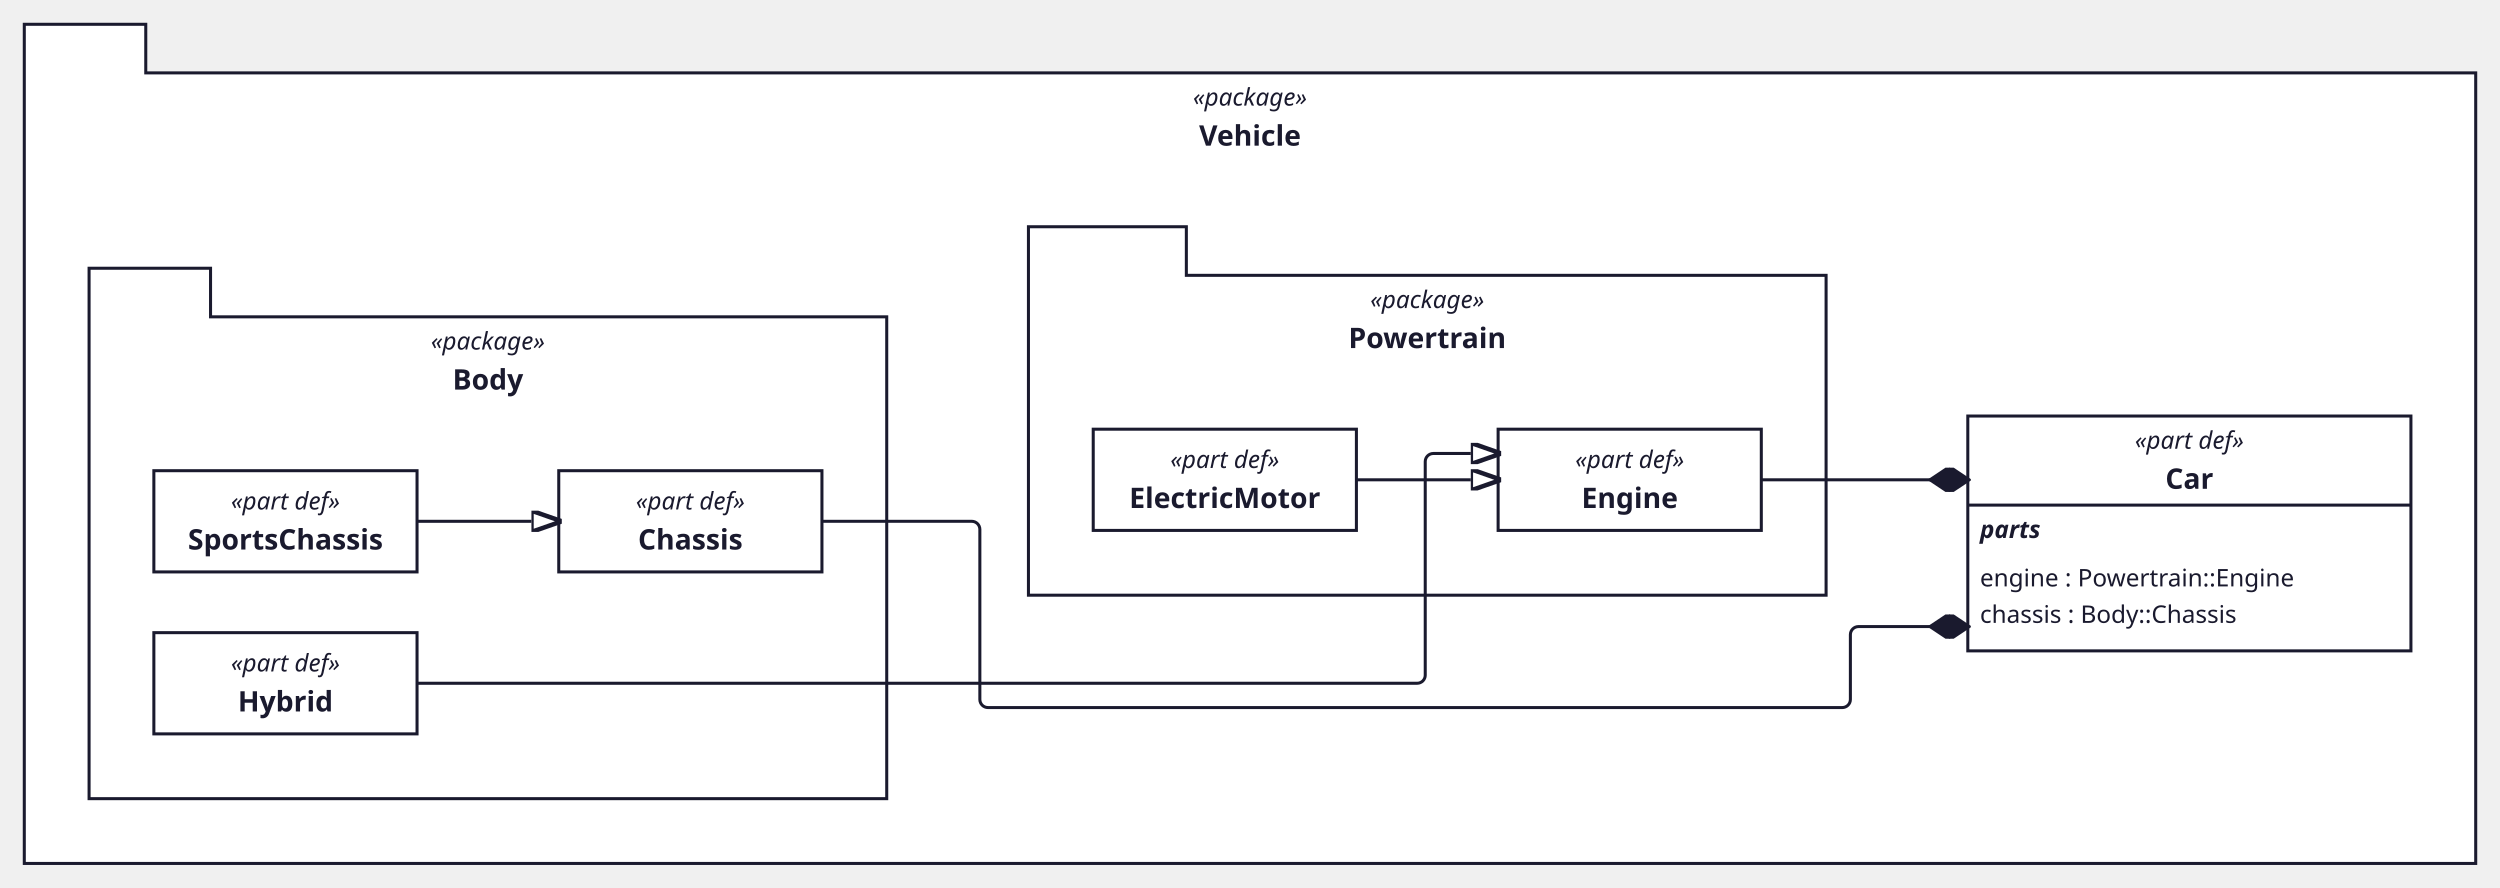
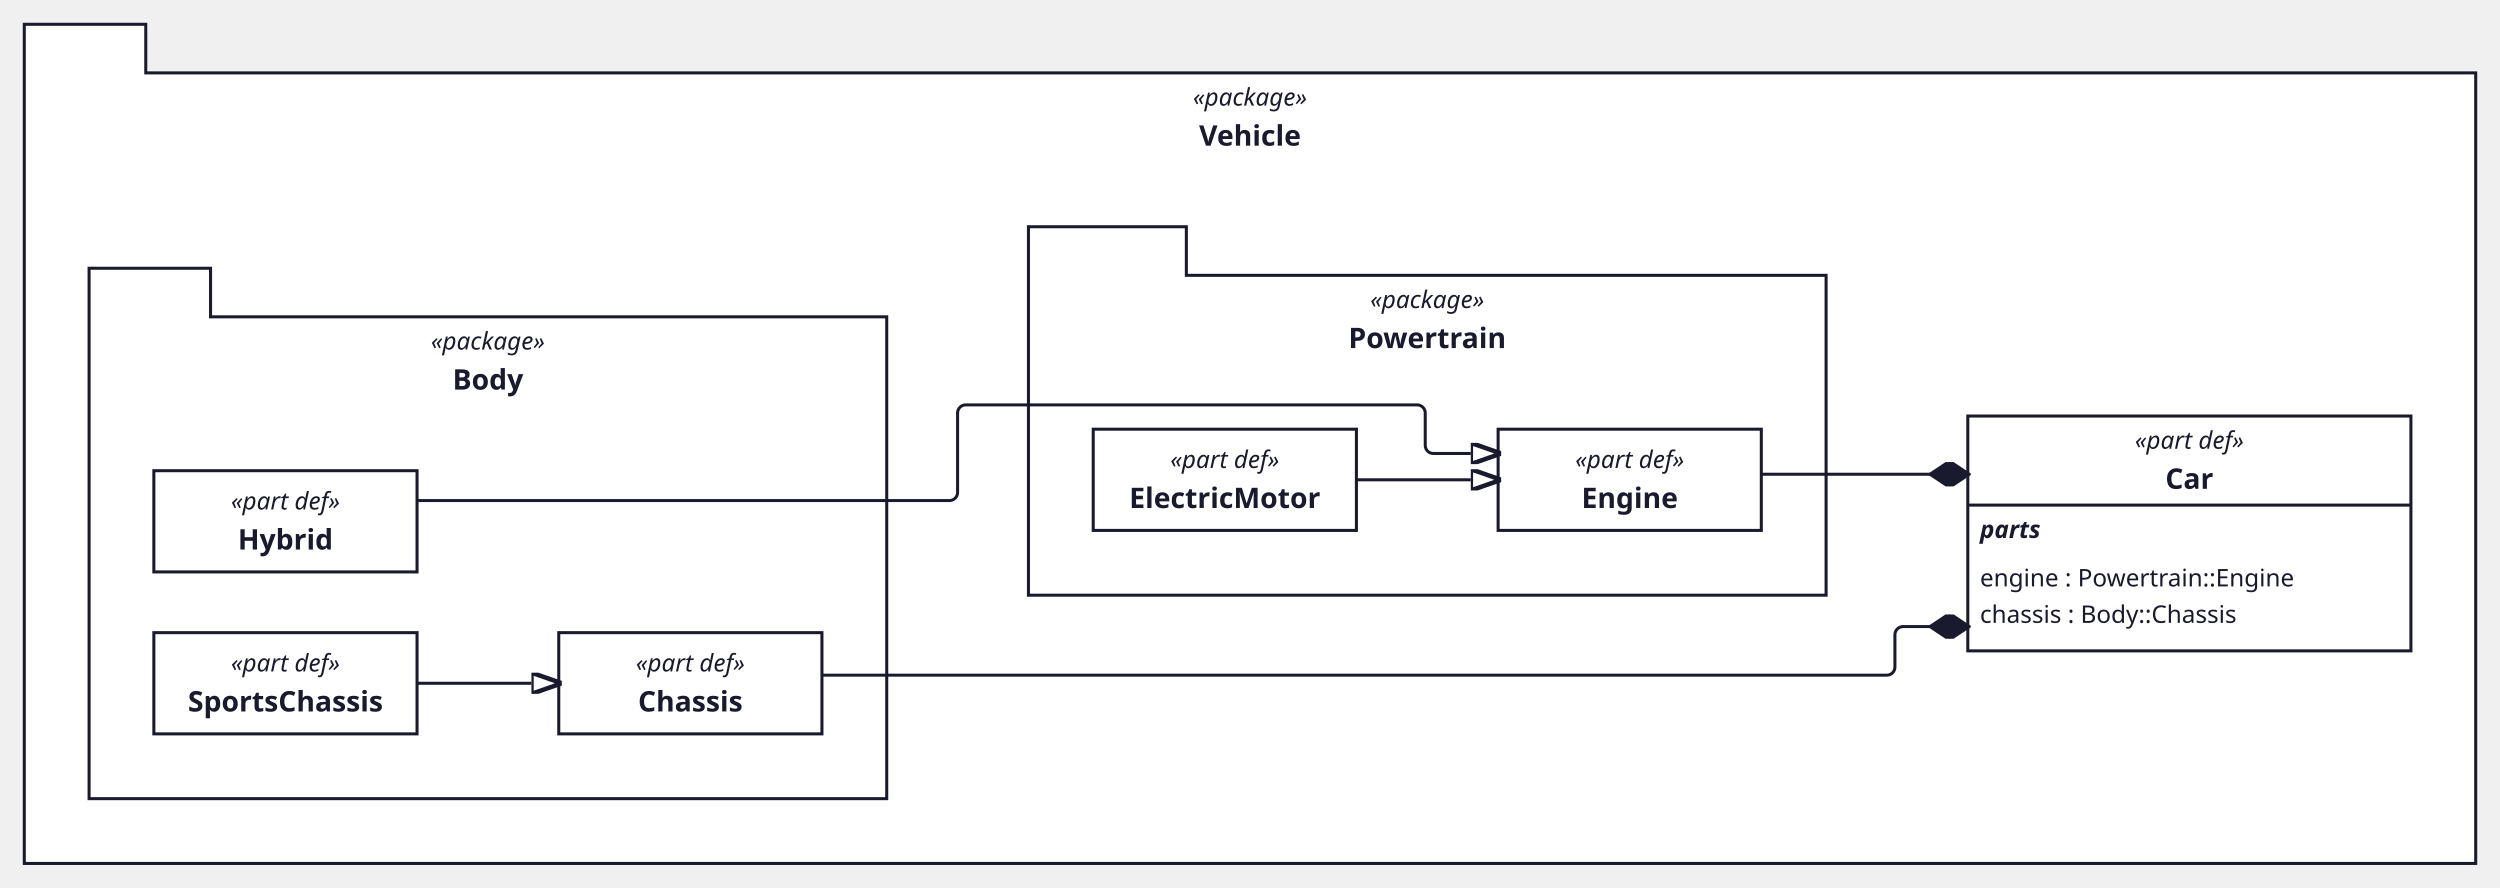
<svg xmlns="http://www.w3.org/2000/svg" width="1234.88" height="438.50" viewBox="0 0 1234.88 438.50">
  <defs>
    <marker id="line-end-open-chevron" markerWidth="10" markerHeight="7" refX="9" refY="3.5" orient="auto">
      <polyline points="0 0, 10 3.5, 0 7" fill="none" stroke="#1A1A2E" stroke-width="1.50" />
    </marker>
    <marker id="line-end-hollow-triangle" markerWidth="10" markerHeight="7" refX="9" refY="3.5" orient="auto">
      <polygon points="0 0, 10 3.5, 0 7" fill="#FFFFFF" stroke="#1A1A2E" stroke-width="1.50" />
    </marker>
    <marker id="line-end-filled-arrow" markerWidth="10" markerHeight="7" refX="9" refY="3.5" orient="auto">
      <polygon points="0 0, 10 3.5, 0 7" fill="#1A1A2E" stroke="#1A1A2E" stroke-width="1.50" />
    </marker>
    <marker id="line-end-hollow-triangle-crossbar" markerWidth="10" markerHeight="7" refX="9" refY="3.5" orient="auto">
      <polygon points="0 0, 10 3.5, 0 7" fill="#FFFFFF" stroke="#1A1A2E" stroke-width="1.50" />
      <line x1="7" y1="0" x2="7" y2="7" stroke="#1A1A2E" stroke-width="1.50" />
    </marker>
    <marker id="line-end-hollow-diamond" markerWidth="14" markerHeight="8" refX="13" refY="4" orient="auto">
      <polygon points="1 4, 7 0, 13 4, 7 8" fill="#FFFFFF" stroke="#1A1A2E" stroke-width="1.50" />
    </marker>
    <marker id="line-end-filled-diamond" markerWidth="14" markerHeight="8" refX="13" refY="4" orient="auto">
      <polygon points="1 4, 7 0, 13 4, 7 8" fill="#1A1A2E" stroke="#1A1A2E" stroke-width="1.50" />
    </marker>
    <marker id="line-end-circle" markerWidth="10" markerHeight="10" refX="9" refY="5" orient="auto">
      <circle cx="5" cy="5" r="4" fill="#FFFFFF" stroke="#1A1A2E" stroke-width="1.50" />
    </marker>
    <marker id="line-end-bar" markerWidth="4" markerHeight="12" refX="2" refY="6" orient="auto">
      <line x1="2" y1="0" x2="2" y2="12" stroke="#1A1A2E" stroke-width="1.50" />
    </marker>
    <filter id="label-bg" x="-0.05" y="-0.05" width="1.1" height="1.1">
      <feFlood flood-color="#FFFFFF" />
      <feComposite in="SourceGraphic" operator="over" />
    </filter>
  </defs>
  <path d="M 12.00 36.00 L 12.00 12.00 L 72.00 12.00 L 72.00 36.00 L 1222.88 36.00 L 1222.88 426.50 L 12.00 426.50 Z" fill="#FFFFFF" stroke="#1A1A2E" stroke-width="1.50" />
  <text x="617.44" y="48.00" font-family="Noto Sans, sans-serif" font-size="12.00" font-style="italic" fill="#1A1A2E" text-anchor="middle" dominant-baseline="middle">«package»</text>
  <text x="617.44" y="67.00" font-family="Noto Sans, sans-serif" font-size="14.00" font-weight="bold" fill="#1A1A2E" text-anchor="middle" dominant-baseline="middle">Vehicle</text>
  <rect x="972.00" y="205.50" width="218.88" height="116.00" fill="#FFFFFF" stroke="#1A1A2E" stroke-width="1.50" />
  <text x="1081.44" y="217.50" font-family="Noto Sans, sans-serif" font-size="12.00" font-style="italic" fill="#1A1A2E" text-anchor="middle" dominant-baseline="middle">«part def»</text>
  <text x="1081.44" y="236.50" font-family="Noto Sans, sans-serif" font-size="14.00" font-weight="bold" fill="#1A1A2E" text-anchor="middle" dominant-baseline="middle">Car</text>
  <line x1="972.00" y1="249.50" x2="1190.88" y2="249.50" stroke="#1A1A2E" stroke-width="1.50" />
  <text x="978.00" y="261.50" font-family="Noto Sans, sans-serif" font-size="12.00" font-weight="bold" font-style="italic" fill="#1A1A2E" text-anchor="start" dominant-baseline="middle">parts</text>
  <text x="978.00" y="285.50" font-family="Noto Sans, sans-serif" font-size="12.00" fill="#1A1A2E" text-anchor="start" dominant-baseline="middle">engine : Powertrain::Engine</text>
  <text x="978.00" y="303.50" font-family="Noto Sans, sans-serif" font-size="12.00" fill="#1A1A2E" text-anchor="start" dominant-baseline="middle">chassis : Body::Chassis</text>
  <path d="M 508.00 136.00 L 508.00 112.00 L 586.00 112.00 L 586.00 136.00 L 902.00 136.00 L 902.00 294.00 L 508.00 294.00 Z" fill="#FFFFFF" stroke="#1A1A2E" stroke-width="1.50" />
  <text x="705.00" y="148.00" font-family="Noto Sans, sans-serif" font-size="12.00" font-style="italic" fill="#1A1A2E" text-anchor="middle" dominant-baseline="middle">«package»</text>
  <text x="705.00" y="167.00" font-family="Noto Sans, sans-serif" font-size="14.00" font-weight="bold" fill="#1A1A2E" text-anchor="middle" dominant-baseline="middle">Powertrain</text>
  <rect x="740.00" y="212.00" width="130.00" height="50.00" fill="#FFFFFF" stroke="#1A1A2E" stroke-width="1.50" />
  <text x="805.00" y="227.00" font-family="Noto Sans, sans-serif" font-size="12.00" font-style="italic" fill="#1A1A2E" text-anchor="middle" dominant-baseline="middle">«part def»</text>
  <text x="805.00" y="246.00" font-family="Noto Sans, sans-serif" font-size="14.00" font-weight="bold" fill="#1A1A2E" text-anchor="middle" dominant-baseline="middle">Engine</text>
  <rect x="540.00" y="212.00" width="130.00" height="50.00" fill="#FFFFFF" stroke="#1A1A2E" stroke-width="1.50" />
  <text x="605.00" y="227.00" font-family="Noto Sans, sans-serif" font-size="12.00" font-style="italic" fill="#1A1A2E" text-anchor="middle" dominant-baseline="middle">«part def»</text>
  <text x="605.00" y="246.00" font-family="Noto Sans, sans-serif" font-size="14.00" font-weight="bold" fill="#1A1A2E" text-anchor="middle" dominant-baseline="middle">ElectricMotor</text>
  <path d="M 670.00 237.00 L 740.00 237.00" fill="none" stroke="#1A1A2E" stroke-width="1.50" marker-end="url(#line-end-hollow-triangle)" />
  <path d="M 44.00 156.50 L 44.00 132.50 L 104.00 132.50 L 104.00 156.50 L 438.00 156.50 L 438.00 394.50 L 44.00 394.50 Z" fill="#FFFFFF" stroke="#1A1A2E" stroke-width="1.50" />
  <text x="241.00" y="168.50" font-family="Noto Sans, sans-serif" font-size="12.00" font-style="italic" fill="#1A1A2E" text-anchor="middle" dominant-baseline="middle">«package»</text>
  <text x="241.00" y="187.50" font-family="Noto Sans, sans-serif" font-size="14.00" font-weight="bold" fill="#1A1A2E" text-anchor="middle" dominant-baseline="middle">Body</text>
-   <rect x="276.00" y="232.50" width="130.00" height="50.00" fill="#FFFFFF" stroke="#1A1A2E" stroke-width="1.50" />
-   <text x="341.00" y="247.50" font-family="Noto Sans, sans-serif" font-size="12.00" font-style="italic" fill="#1A1A2E" text-anchor="middle" dominant-baseline="middle">«part def»</text>
-   <text x="341.00" y="266.50" font-family="Noto Sans, sans-serif" font-size="14.00" font-weight="bold" fill="#1A1A2E" text-anchor="middle" dominant-baseline="middle">Chassis</text>
  <rect x="76.00" y="232.50" width="130.00" height="50.00" fill="#FFFFFF" stroke="#1A1A2E" stroke-width="1.50" />
  <text x="141.00" y="247.50" font-family="Noto Sans, sans-serif" font-size="12.00" font-style="italic" fill="#1A1A2E" text-anchor="middle" dominant-baseline="middle">«part def»</text>
-   <text x="141.00" y="266.50" font-family="Noto Sans, sans-serif" font-size="14.00" font-weight="bold" fill="#1A1A2E" text-anchor="middle" dominant-baseline="middle">SportsChassis</text>
+   <text x="141.00" y="266.50" font-family="Noto Sans, sans-serif" font-size="14.00" font-weight="bold" fill="#1A1A2E" text-anchor="middle" dominant-baseline="middle">Hybrid</text>
  <rect x="76.00" y="312.50" width="130.00" height="50.00" fill="#FFFFFF" stroke="#1A1A2E" stroke-width="1.50" />
  <text x="141.00" y="327.50" font-family="Noto Sans, sans-serif" font-size="12.00" font-style="italic" fill="#1A1A2E" text-anchor="middle" dominant-baseline="middle">«part def»</text>
-   <text x="141.00" y="346.50" font-family="Noto Sans, sans-serif" font-size="14.00" font-weight="bold" fill="#1A1A2E" text-anchor="middle" dominant-baseline="middle">Hybrid</text>
-   <path d="M 206.00 257.50 L 276.00 257.50" fill="none" stroke="#1A1A2E" stroke-width="1.50" marker-end="url(#line-end-hollow-triangle)" />
-   <path d="M 206.00 337.50 L 700.00 337.50 A 4.00 4.00 0 0 0 704.00 333.50 L 704.00 228.00 A 4.00 4.00 0 0 1 708.00 224.00 L 740.00 224.00" fill="none" stroke="#1A1A2E" stroke-width="1.50" marker-end="url(#line-end-hollow-triangle)" />
-   <path d="M 870.00 237.00 L 972.00 237.00" fill="none" stroke="#1A1A2E" stroke-width="1.50" marker-end="url(#line-end-filled-diamond)" />
-   <path d="M 406.00 257.50 L 480.00 257.50 A 4.00 4.00 0 0 1 484.00 261.50 L 484.00 345.50 A 4.00 4.00 0 0 0 488.00 349.50 L 910.00 349.50 A 4.00 4.00 0 0 0 914.00 345.50 L 914.00 313.50 A 4.00 4.00 0 0 1 918.00 309.50 L 972.00 309.50" fill="none" stroke="#1A1A2E" stroke-width="1.50" marker-end="url(#line-end-filled-diamond)" />
+   <text x="141.00" y="346.50" font-family="Noto Sans, sans-serif" font-size="14.00" font-weight="bold" fill="#1A1A2E" text-anchor="middle" dominant-baseline="middle">SportsChassis</text>
+   <rect x="276.00" y="312.50" width="130.00" height="50.00" fill="#FFFFFF" stroke="#1A1A2E" stroke-width="1.50" />
+   <text x="341.00" y="327.50" font-family="Noto Sans, sans-serif" font-size="12.00" font-style="italic" fill="#1A1A2E" text-anchor="middle" dominant-baseline="middle">«part def»</text>
+   <text x="341.00" y="346.50" font-family="Noto Sans, sans-serif" font-size="14.00" font-weight="bold" fill="#1A1A2E" text-anchor="middle" dominant-baseline="middle">Chassis</text>
+   <path d="M 206.00 337.50 L 276.00 337.50" fill="none" stroke="#1A1A2E" stroke-width="1.50" marker-end="url(#line-end-hollow-triangle)" />
+   <path d="M 206.00 247.25 L 469.00 247.25 A 4.00 4.00 0 0 0 473.00 243.25 L 473.00 204.00 A 4.00 4.00 0 0 1 477.00 200.00 L 700.00 200.00 A 4.00 4.00 0 0 1 704.00 204.00 L 704.00 220.00 A 4.00 4.00 0 0 0 708.00 224.00 L 740.00 224.00" fill="none" stroke="#1A1A2E" stroke-width="1.50" marker-end="url(#line-end-hollow-triangle)" />
+   <path d="M 870.00 234.25 L 972.00 234.25" fill="none" stroke="#1A1A2E" stroke-width="1.50" marker-end="url(#line-end-filled-diamond)" />
+   <path d="M 406.00 333.50 L 932.00 333.50 A 4.00 4.00 0 0 0 936.00 329.50 L 936.00 313.50 A 4.00 4.00 0 0 1 940.00 309.50 L 972.00 309.50" fill="none" stroke="#1A1A2E" stroke-width="1.50" marker-end="url(#line-end-filled-diamond)" />
</svg>
